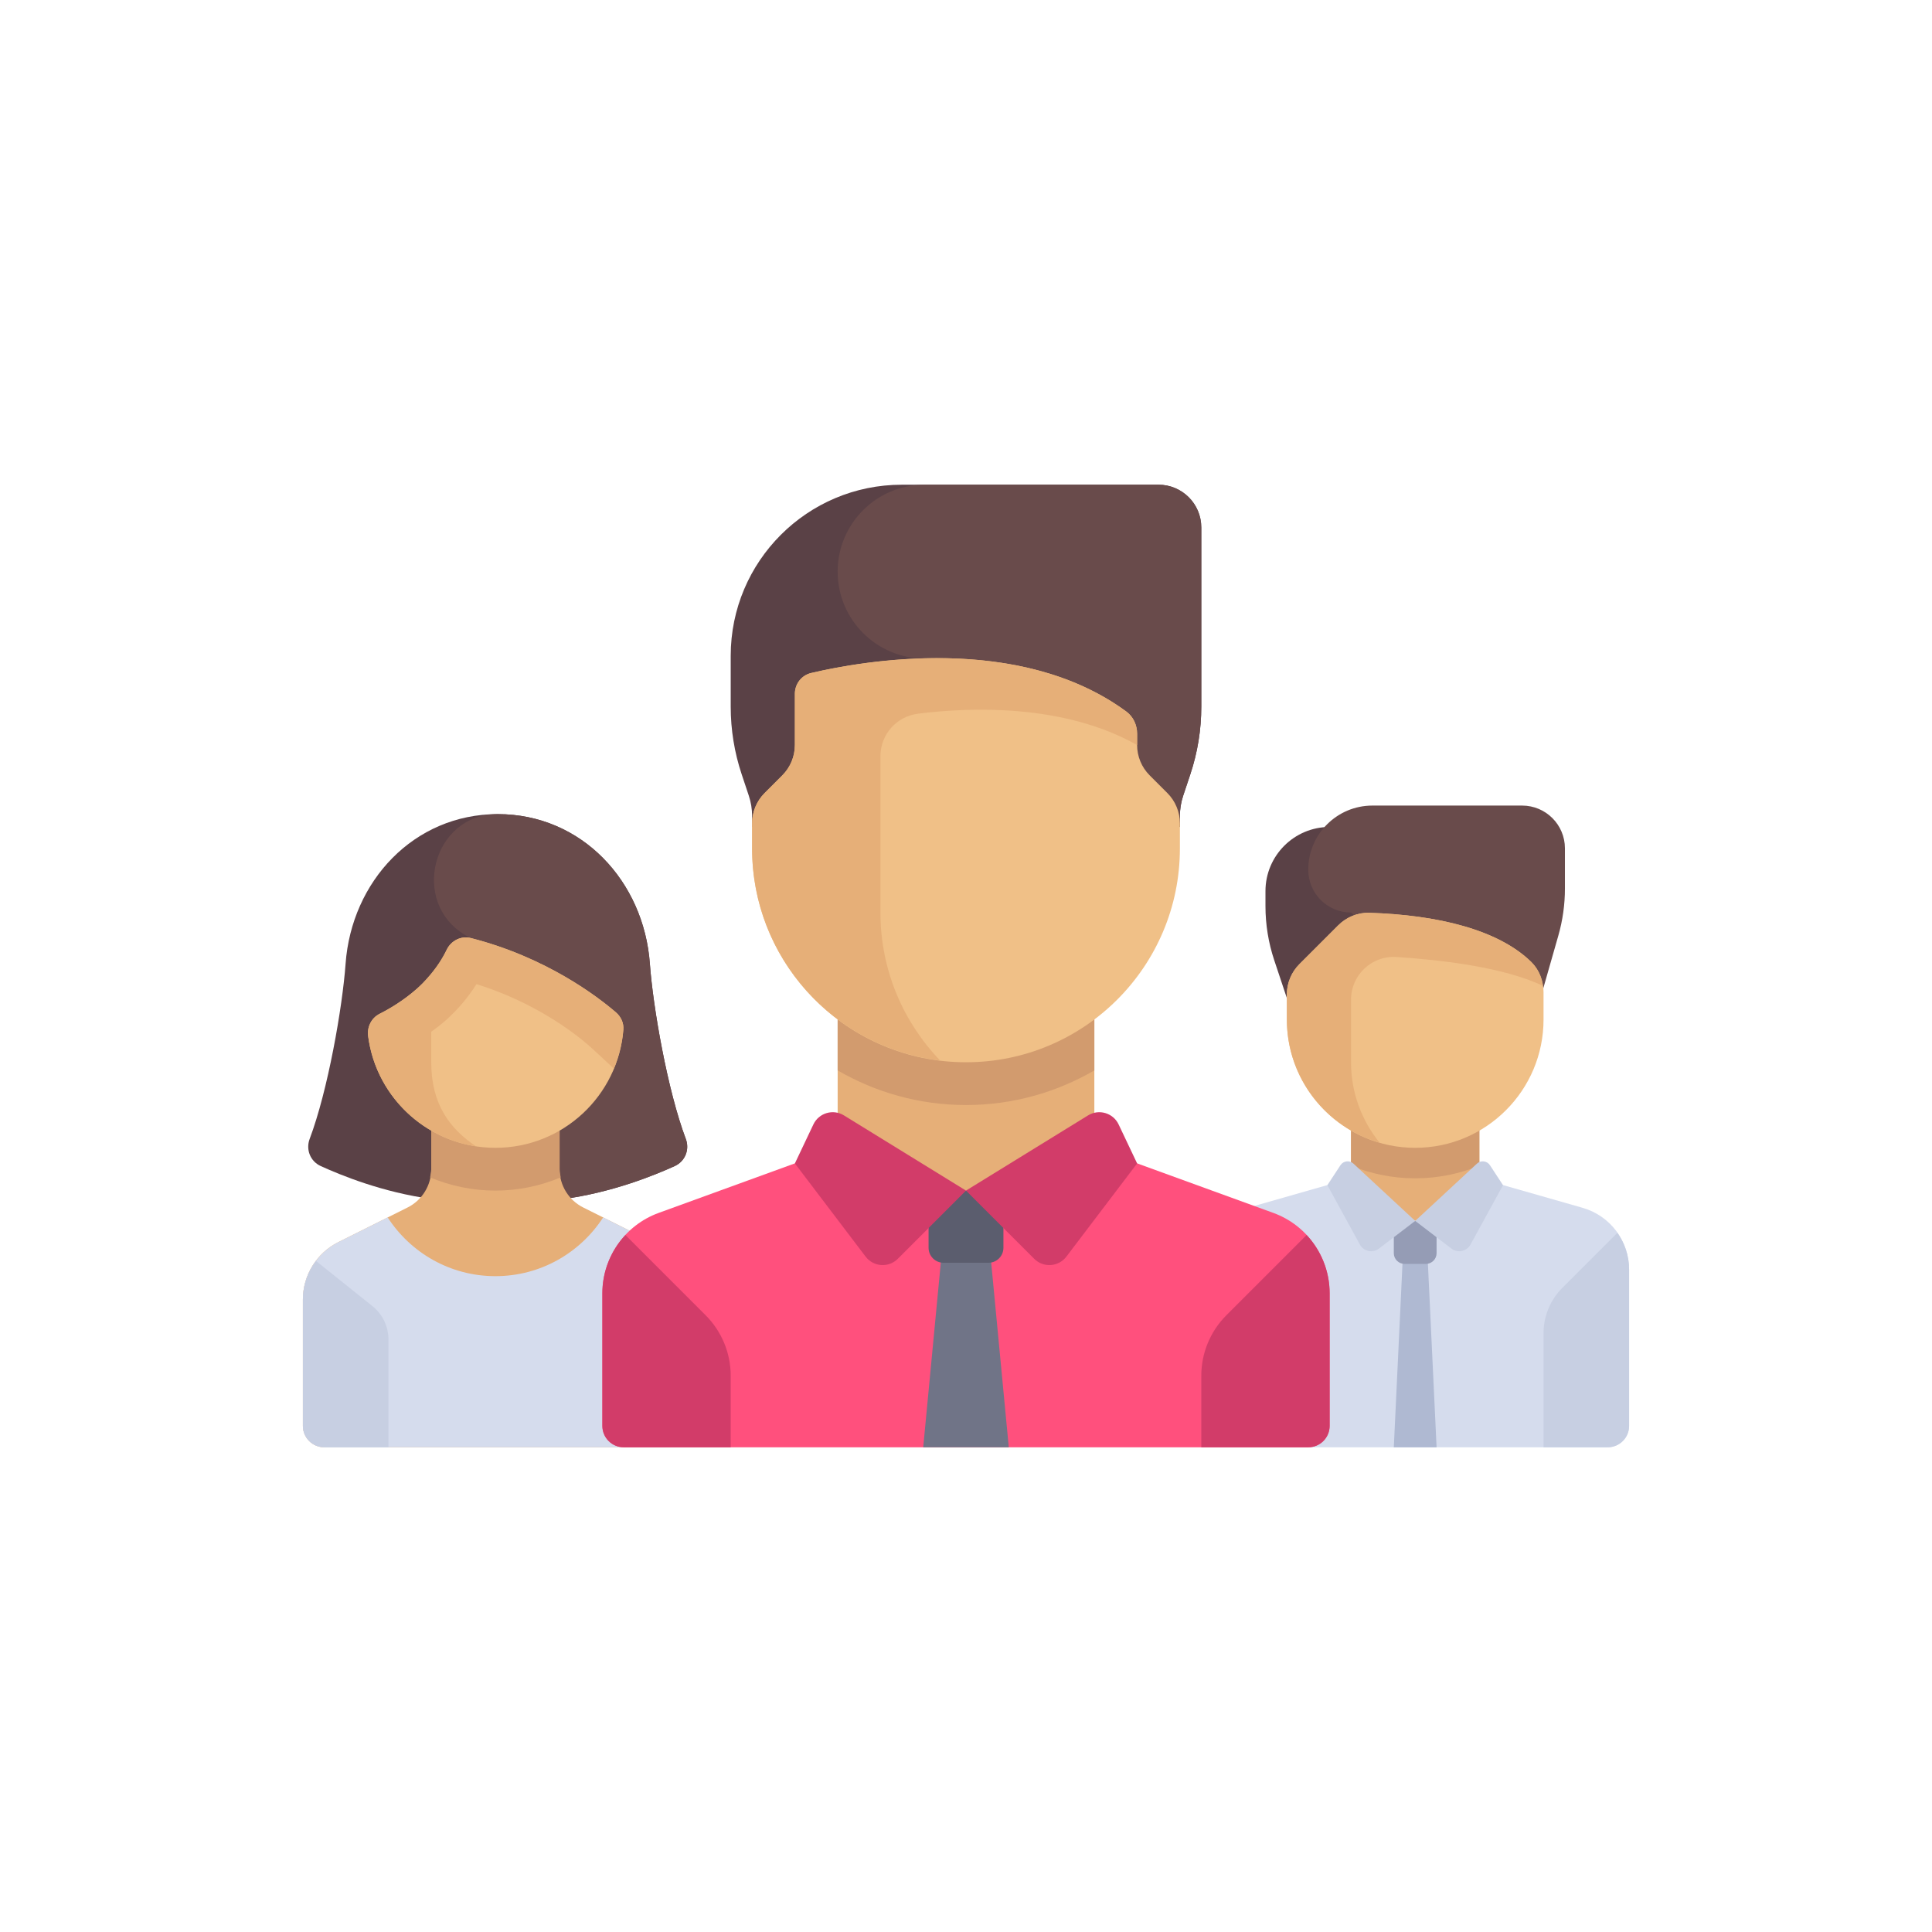
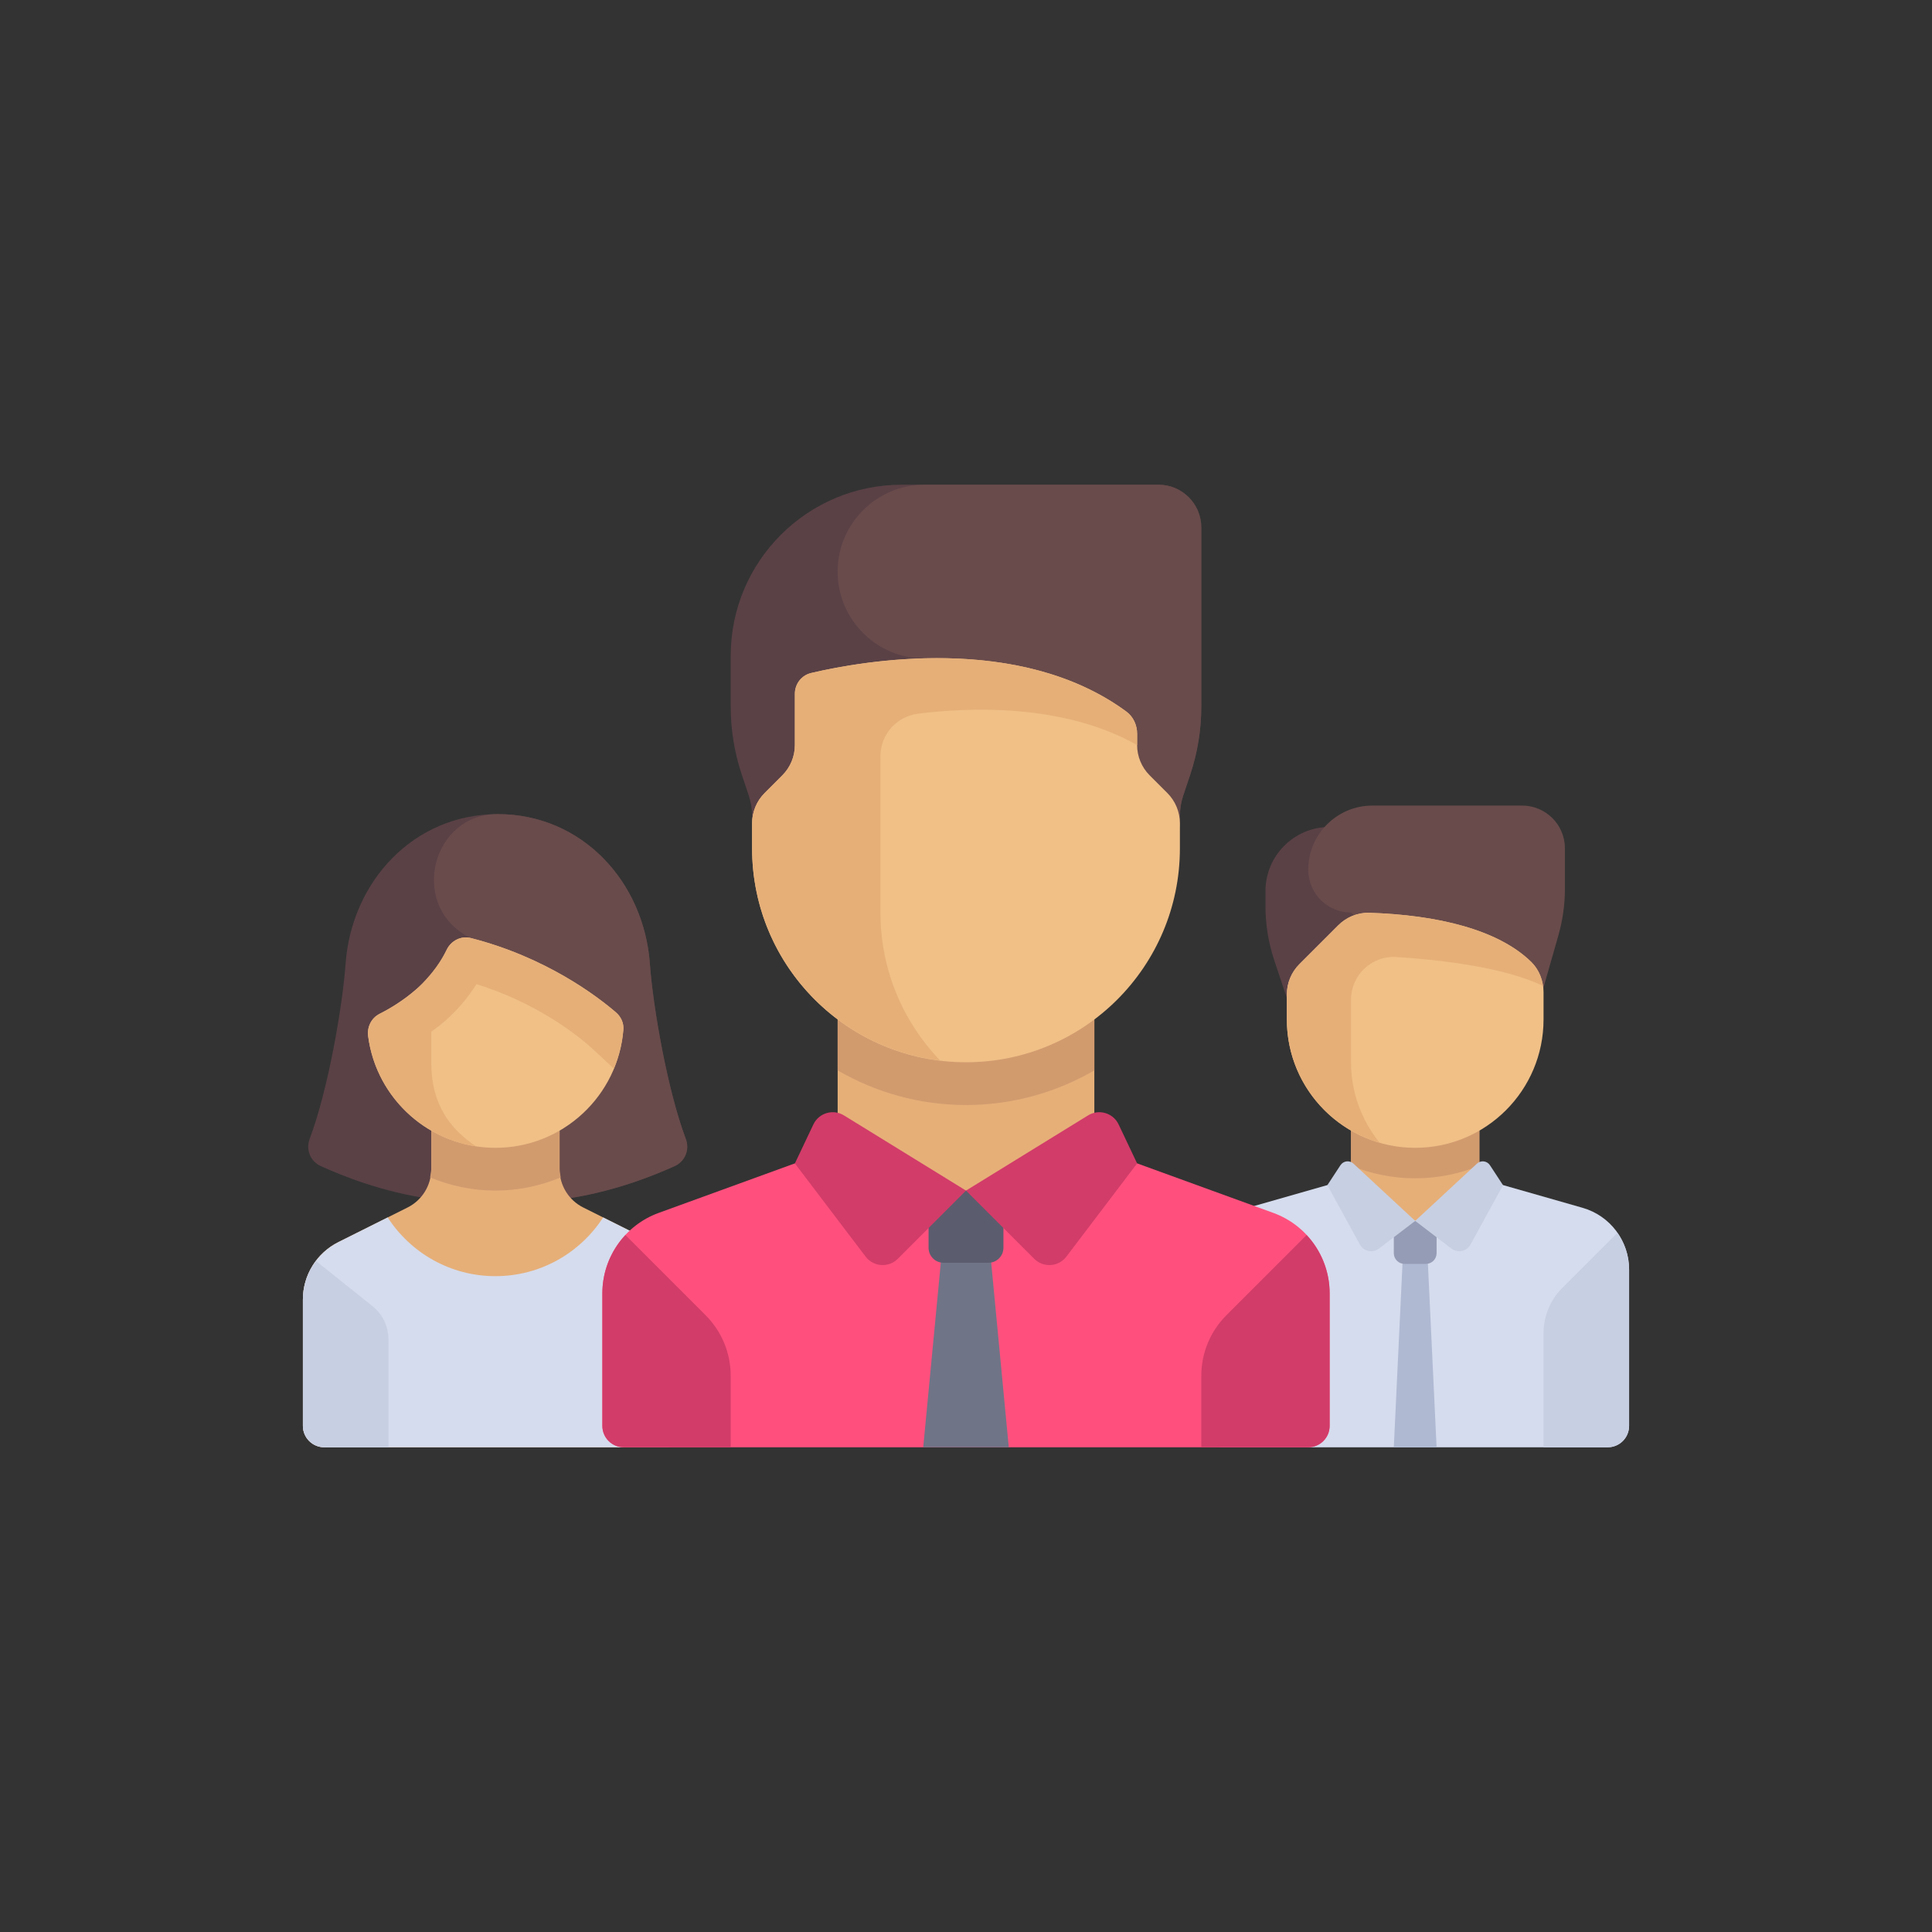
<svg xmlns="http://www.w3.org/2000/svg" version="1.1" id="Layer_1" x="0px" y="0px" viewBox="0 0 512 512" style="enable-background:new 0 0 512 512;" xml:space="preserve">
  <defs id="defs105" />
+   <rect style="opacity:1;fill:#333333;fill-opacity:1;stroke:none;stroke-width:15;stroke-miterlimit:4;stroke-dasharray:none;stroke-opacity:1" id="rect4183" width="512" height="512" x="0" y="0" />
  <g id="g4235" transform="matrix(0.6864407,0,0,0.6864407,80.27119,80.27119)">
    <path id="path3" d="m 371.613,227.096 0,5.795 c 0,7.101 1.145,14.155 3.39,20.891 l 13.126,39.378 24.774,0 0,-90.839 -16.516,0 c -13.682,0.001 -24.774,11.092 -24.774,24.775 z" style="fill:#5a4146" />
    <path id="path5" d="m 484.684,244.251 -13.974,48.91 -66.065,-57.806 c -9.122,0 -16.516,-7.395 -16.516,-16.516 l 0,0 c 0,-13.682 11.092,-24.774 24.774,-24.774 l 57.806,0 c 9.122,0 16.516,7.395 16.516,16.516 l 0,15.522 c 10e-4,6.137 -0.855,12.245 -2.541,18.148 z" style="fill:#694b4b" />
    <rect id="rect7" height="36.549" width="49.548" style="fill:#e6af78" y="317.94" x="404.64" />
    <path id="path9" d="m 404.645,333.104 c 7.659,3.112 16.011,4.864 24.774,4.864 8.763,0 17.115,-1.752 24.774,-4.864 l 0,-15.169 -49.548,0 0,15.169 0,0 z" style="fill:#d29b6e" />
    <path id="path11" d="m 494.031,349.351 -39.84,-11.382 -24.772,16.439 -24.774,-16.44 -39.838,11.383 c -10.636,3.039 -17.968,12.76 -17.968,23.821 l 0,60.376 c 0,4.561 3.697,8.258 8.258,8.258 l 148.645,0 c 4.561,0 8.258,-3.697 8.258,-8.258 l 0,-60.376 c 0,-11.062 -7.333,-20.782 -17.969,-23.821 z" style="fill:#d5dced" />
    <polygon id="polygon13" points="437.677,441.805 421.161,441.805 425.29,354.484 433.548,354.484 " style="fill:#afb9d2" />
    <path id="path15" d="m 429.419,326.193 0,0 c -27.365,0 -49.548,-22.184 -49.548,-49.548 l 0,-9.675 c 0,-4.38 1.74,-8.581 4.837,-11.679 l 14.975,-14.975 c 3.171,-3.171 7.507,-4.994 11.989,-4.853 26.398,0.833 49.764,6.488 62.537,18.963 3.127,3.054 4.759,7.326 4.759,11.696 l 0,10.523 c 0,27.365 -22.184,49.548 -49.549,49.548 z" style="fill:#f0c087" />
    <path id="path17" d="m 404.645,269.018 c 0,-9.526 8,-17.098 17.507,-16.492 16.671,1.064 41.409,3.85 56.586,11.15 -0.495,-3.484 -1.992,-6.773 -4.529,-9.251 -12.773,-12.475 -36.139,-18.13 -62.537,-18.963 l -0.001,0.001 0,-0.001 c -4.481,-0.141 -8.818,1.683 -11.988,4.853 l -14.974,14.974 c -3.098,3.097 -4.838,7.298 -4.838,11.679 l 0,9.675 c 0,22.596 15.141,41.621 35.82,47.579 -6.883,-8.492 -11.045,-19.272 -11.045,-31.063 l -0.001,-24.141 0,0 z" style="fill:#e6af78" />
    <path id="path19" d="m 478.968,397.779 c 0,-6.571 2.61,-12.872 7.256,-17.518 l 21.257,-21.257 c 2.841,4.061 4.519,8.95 4.519,14.169 l 0,60.376 c 0,4.561 -3.697,8.258 -8.258,8.258 l -24.774,0 0,-44.028 0,0 z" style="fill:#c7cfe2" />
    <path id="path21" d="m 433.548,371 -8.258,0 c -2.28,0 -4.129,-1.849 -4.129,-4.129 l 0,-12.387 16.516,0 0,12.387 c 0,2.28 -1.848,4.129 -4.129,4.129 z" style="fill:#959cb5" />
    <g id="g23">
      <path id="path25" d="M 429.419,354.409 415.422,365.1 c -2.411,1.842 -5.897,1.104 -7.354,-1.558 l -12.556,-22.93 5.054,-7.709 c 1.121,-1.71 3.51,-2.001 5.009,-0.611 l 23.844,22.117 z" style="fill:#c7cfe2" />
      <path id="path27" d="m 429.419,354.409 13.997,10.692 c 2.411,1.842 5.897,1.104 7.354,-1.558 l 12.556,-22.93 -5.054,-7.709 c -1.121,-1.71 -3.51,-2.001 -5.009,-0.611 l -23.844,22.116 z" style="fill:#c7cfe2" />
    </g>
    <path id="path29" d="m 147.822,322.745 c -7.057,-18.698 -12.654,-50.841 -13.863,-67.576 -2.3,-31.846 -26.299,-57.806 -58.741,-57.806 -32.442,0 -56.441,25.961 -58.741,57.806 -1.209,16.734 -6.806,48.878 -13.863,67.576 -1.555,4.122 0.24,8.667 4.299,10.507 7.562,3.427 23.685,10.141 43.13,12.756 l 50.349,0 c 19.354,-2.621 35.59,-9.339 43.13,-12.756 4.06,-1.84 5.855,-6.385 4.3,-10.507 z" style="fill:#5a4146" />
    <path id="path31" d="m 143.523,333.253 c 4.058,-1.84 5.854,-6.385 4.298,-10.507 -7.056,-18.698 -12.654,-50.841 -13.862,-67.576 -2.299,-31.846 -26.299,-57.806 -58.74,-57.806 -0.082,0 -0.163,0 -0.245,0.001 -24.893,0.101 -33.69,34.05 -12.261,46.717 1.287,0.761 2.112,1.127 2.112,1.127 l 18.769,100.8 16.799,0 c 19.354,-2.623 35.59,-9.34 43.13,-12.756 z" style="fill:#694b4b" />
    <path id="path33" d="m 134.95,362.588 -26.724,-13.361 c -5.596,-2.798 -9.131,-8.518 -9.13,-14.774 l 0.002,-24.775 -49.55,0 0,24.776 c 0,6.256 -3.534,11.974 -9.13,14.772 L 13.694,362.588 C 5.301,366.784 0,375.362 0,384.745 l 0,48.802 c 0,4.56 3.697,8.258 8.258,8.258 l 132.129,0 c 4.561,0 8.258,-3.698 8.258,-8.258 l 0,-48.801 c 0,-9.384 -5.302,-17.962 -13.695,-22.158 z" style="fill:#e6af78" />
    <path id="path35" d="m 74.323,342.709 c 8.892,0 17.409,-1.833 25.217,-5.096 -0.205,-1.041 -0.444,-2.076 -0.444,-3.161 l 0.002,-24.775 -49.55,0 0,24.776 c 0,1.091 -0.239,2.131 -0.446,3.176 7.813,3.246 16.326,5.08 25.221,5.08 z" style="fill:#d29b6e" />
    <path id="path37" d="m 134.95,362.588 -19.038,-9.519 c -8.828,13.632 -24.139,22.673 -41.589,22.673 -17.45,0 -32.762,-9.041 -41.59,-22.674 l -19.038,9.52 C 5.302,366.784 0,375.362 0,384.745 l 0,48.802 c 0,4.561 3.697,8.258 8.258,8.258 l 132.129,0 c 4.561,0 8.258,-3.697 8.258,-8.258 l 0,-48.801 c 0,-9.384 -5.302,-17.962 -13.695,-22.158 z" style="fill:#d5dced" />
    <path id="path39" d="m 74.323,326.193 0,0 c -25.192,0 -45.992,-18.8 -49.137,-43.135 -0.456,-3.526 1.239,-6.983 4.413,-8.584 3.802,-1.918 9.327,-5.152 14.617,-9.872 5.891,-5.256 9.347,-10.799 11.299,-14.868 1.681,-3.504 5.545,-5.486 9.311,-4.525 29.076,7.416 48.871,22.543 56.053,28.719 1.928,1.658 3.039,4.103 2.841,6.639 -2.001,25.53 -23.352,45.626 -49.397,45.626 z" style="fill:#f0c087" />
    <path id="path41" d="m 120.878,273.927 c -7.181,-6.176 -26.977,-21.303 -56.053,-28.719 -3.766,-0.961 -7.63,1.021 -9.311,4.525 -1.478,3.082 -3.921,7.008 -7.546,11.016 -0.001,0.01 -0.004,0.018 -0.005,0.028 -1.125,1.275 -2.323,2.553 -3.747,3.825 -5.29,4.721 -10.815,7.954 -14.617,9.872 -3.174,1.601 -4.868,5.059 -4.413,8.585 2.825,21.855 19.927,39.251 41.625,42.569 -9.887,-6.726 -17.262,-15.976 -17.262,-32.466 l 0,-11.776 c 1.876,-1.385 3.765,-2.766 5.663,-4.46 4.59,-4.096 8.597,-8.833 11.81,-13.933 22.243,6.941 37.323,18.502 43.04,23.418 1.565,1.372 5.449,4.952 9.993,9.215 1.955,-4.705 3.248,-9.753 3.663,-15.058 0.199,-2.537 -0.912,-4.982 -2.84,-6.641 z" style="fill:#e6af78" />
    <path id="path43" d="M 5.034,369.859 C 1.853,374.081 0,379.26 0,384.745 l 0,48.802 c 0,4.561 3.697,8.258 8.258,8.258 l 24.774,0 0,-41.61 c 0,-5.017 -2.281,-9.763 -6.199,-12.897 L 5.034,369.859 Z" style="fill:#c7cfe2" />
    <path id="path45" d="M 374.643,351.318 305.548,326.192 256,342.709 206.452,326.193 137.357,351.319 c -13.054,4.747 -21.744,17.153 -21.744,31.043 l 0,51.186 c 0,4.56 3.697,8.258 8.258,8.258 l 264.258,0 c 4.561,0 8.258,-3.698 8.258,-8.258 l 0,-51.186 c 0,-13.891 -8.689,-26.297 -21.744,-31.044 z" style="fill:#ff507d" />
    <polygon id="polygon47" points="247.349,359.226 239.484,441.805 272.516,441.805 264.651,359.226 " style="fill:#707487" />
    <path id="path49" d="m 264.67,370.571 -17.34,0 c -3.193,0 -5.781,-2.588 -5.781,-5.781 l 0,-22.081 28.901,0 0,22.081 c 0.001,3.192 -2.587,5.781 -5.78,5.781 z" style="fill:#5b5d6e" />
    <path id="path51" d="m 387.498,359.855 c 5.576,5.985 8.889,13.956 8.889,22.506 l 0,51.186 c 0,4.561 -3.697,8.258 -8.258,8.258 l -41.29,0 0,-27.608 c 0,-8.761 3.48,-17.163 9.675,-23.357 l 30.984,-30.985 z" style="fill:#d23c69" />
    <path id="path53" d="m 346.839,155.889 0,-69.18 c 0,-9.122 -7.395,-16.516 -16.516,-16.516 l -99.097,0 c -36.486,0 -66.065,29.578 -66.065,66.065 l 0,19.631 c 0,8.876 1.431,17.694 4.238,26.114 l 2.749,8.247 c 0.842,2.526 1.271,5.171 1.271,7.834 l 0,4.238 165.161,0 0,-4.238 c 0,-2.663 0.429,-5.308 1.271,-7.834 l 2.749,-8.247 c 2.808,-8.421 4.239,-17.239 4.239,-26.114 z" style="fill:#5a4146" />
    <path id="path55" d="m 206.452,103.741 c 0,18.528 15.02,33.548 33.548,33.548 l 4.645,0 2.242,65.032 91.693,0 0,-4.238 c 0,-2.663 0.429,-5.308 1.271,-7.834 l 2.749,-8.247 c 2.807,-8.42 4.238,-17.238 4.238,-26.114 l 0,-69.179 c 0,-9.122 -7.395,-16.516 -16.516,-16.516 l -90.322,0 c -18.528,0 -33.548,15.02 -33.548,33.548 z" style="fill:#694b4b" />
    <rect id="rect57" height="74.32" width="99.1" style="fill:#e6af78" y="268.39" x="206.45" />
    <path id="path59" d="m 206.452,296.31 c 14.588,8.451 31.477,13.366 49.548,13.366 18.071,0 34.961,-4.915 49.548,-13.366 l 0,-27.924 -99.097,0 0.001,27.924 0,0 z" style="fill:#d29b6e" />
    <g id="g61">
      <path id="path63" d="m 256,342.709 -26.338,26.338 c -3.54,3.54 -9.391,3.141 -12.417,-0.847 l -27.309,-35.984 7.143,-15.053 c 2.108,-4.442 7.606,-6.07 11.792,-3.49 L 256,342.709 Z" style="fill:#d23c69" />
      <path id="path65" d="m 256,342.709 26.338,26.338 c 3.54,3.54 9.391,3.141 12.417,-0.847 l 27.309,-35.984 -7.143,-15.053 c -2.108,-4.442 -7.606,-6.07 -11.792,-3.49 L 256,342.709 Z" style="fill:#d23c69" />
    </g>
    <path id="path67" d="m 256,293.161 0,0 c -45.608,0 -82.581,-36.973 -82.581,-82.581 l 0,-9.675 c 0,-4.38 1.74,-8.581 4.837,-11.679 l 6.841,-6.841 c 3.097,-3.097 4.837,-7.298 4.837,-11.679 l 0,-19.796 c 0,-3.824 2.568,-7.146 6.289,-8.025 19.531,-4.613 80.308,-15.54 121.669,14.88 2.686,1.975 4.171,5.22 4.171,8.554 l 0,4.387 c 0,4.38 1.74,8.581 4.837,11.679 l 6.841,6.841 c 3.097,3.097 4.837,7.298 4.837,11.679 l 0,9.675 c 0.003,45.608 -36.97,82.581 -82.578,82.581 z" style="fill:#f0c087" />
    <path id="path69" d="m 317.893,157.766 c -29.09,-21.395 -67.731,-22.321 -94.925,-19.392 -11.471,1.235 -20.949,3.144 -26.743,4.512 -3.721,0.879 -6.289,4.201 -6.289,8.025 l 0,19.795 c 0,4.381 -1.74,8.582 -4.838,11.68 l -6.841,6.841 c -3.098,3.098 -4.838,7.299 -4.838,11.68 l 0,9.674 c 0,42.224 31.71,76.985 72.602,81.92 -14.249,-14.839 -23.054,-34.948 -23.054,-57.146 l 0,-60.361 c 0,-8.369 6.223,-15.363 14.526,-16.404 19.818,-2.485 56.116,-3.979 84.57,12.118 l 0,-4.388 c 0.002,-3.334 -1.486,-6.58 -4.17,-8.554 z" style="fill:#e6af78" />
    <path id="path71" d="m 124.502,359.855 c -5.576,5.985 -8.889,13.956 -8.889,22.506 l 0,51.186 c 0,4.561 3.697,8.258 8.258,8.258 l 41.29,0 0,-27.608 c 0,-8.761 -3.48,-17.163 -9.675,-23.357 l -30.984,-30.985 z" style="fill:#d23c69" />
    <g id="g73" />
    <g id="g75" />
    <g id="g77" />
    <g id="g79" />
    <g id="g81" />
    <g id="g83" />
    <g id="g85" />
    <g id="g87" />
    <g id="g89" />
    <g id="g91" />
    <g id="g93" />
    <g id="g95" />
    <g id="g97" />
    <g id="g99" />
    <g id="g101" />
  </g>
</svg>
